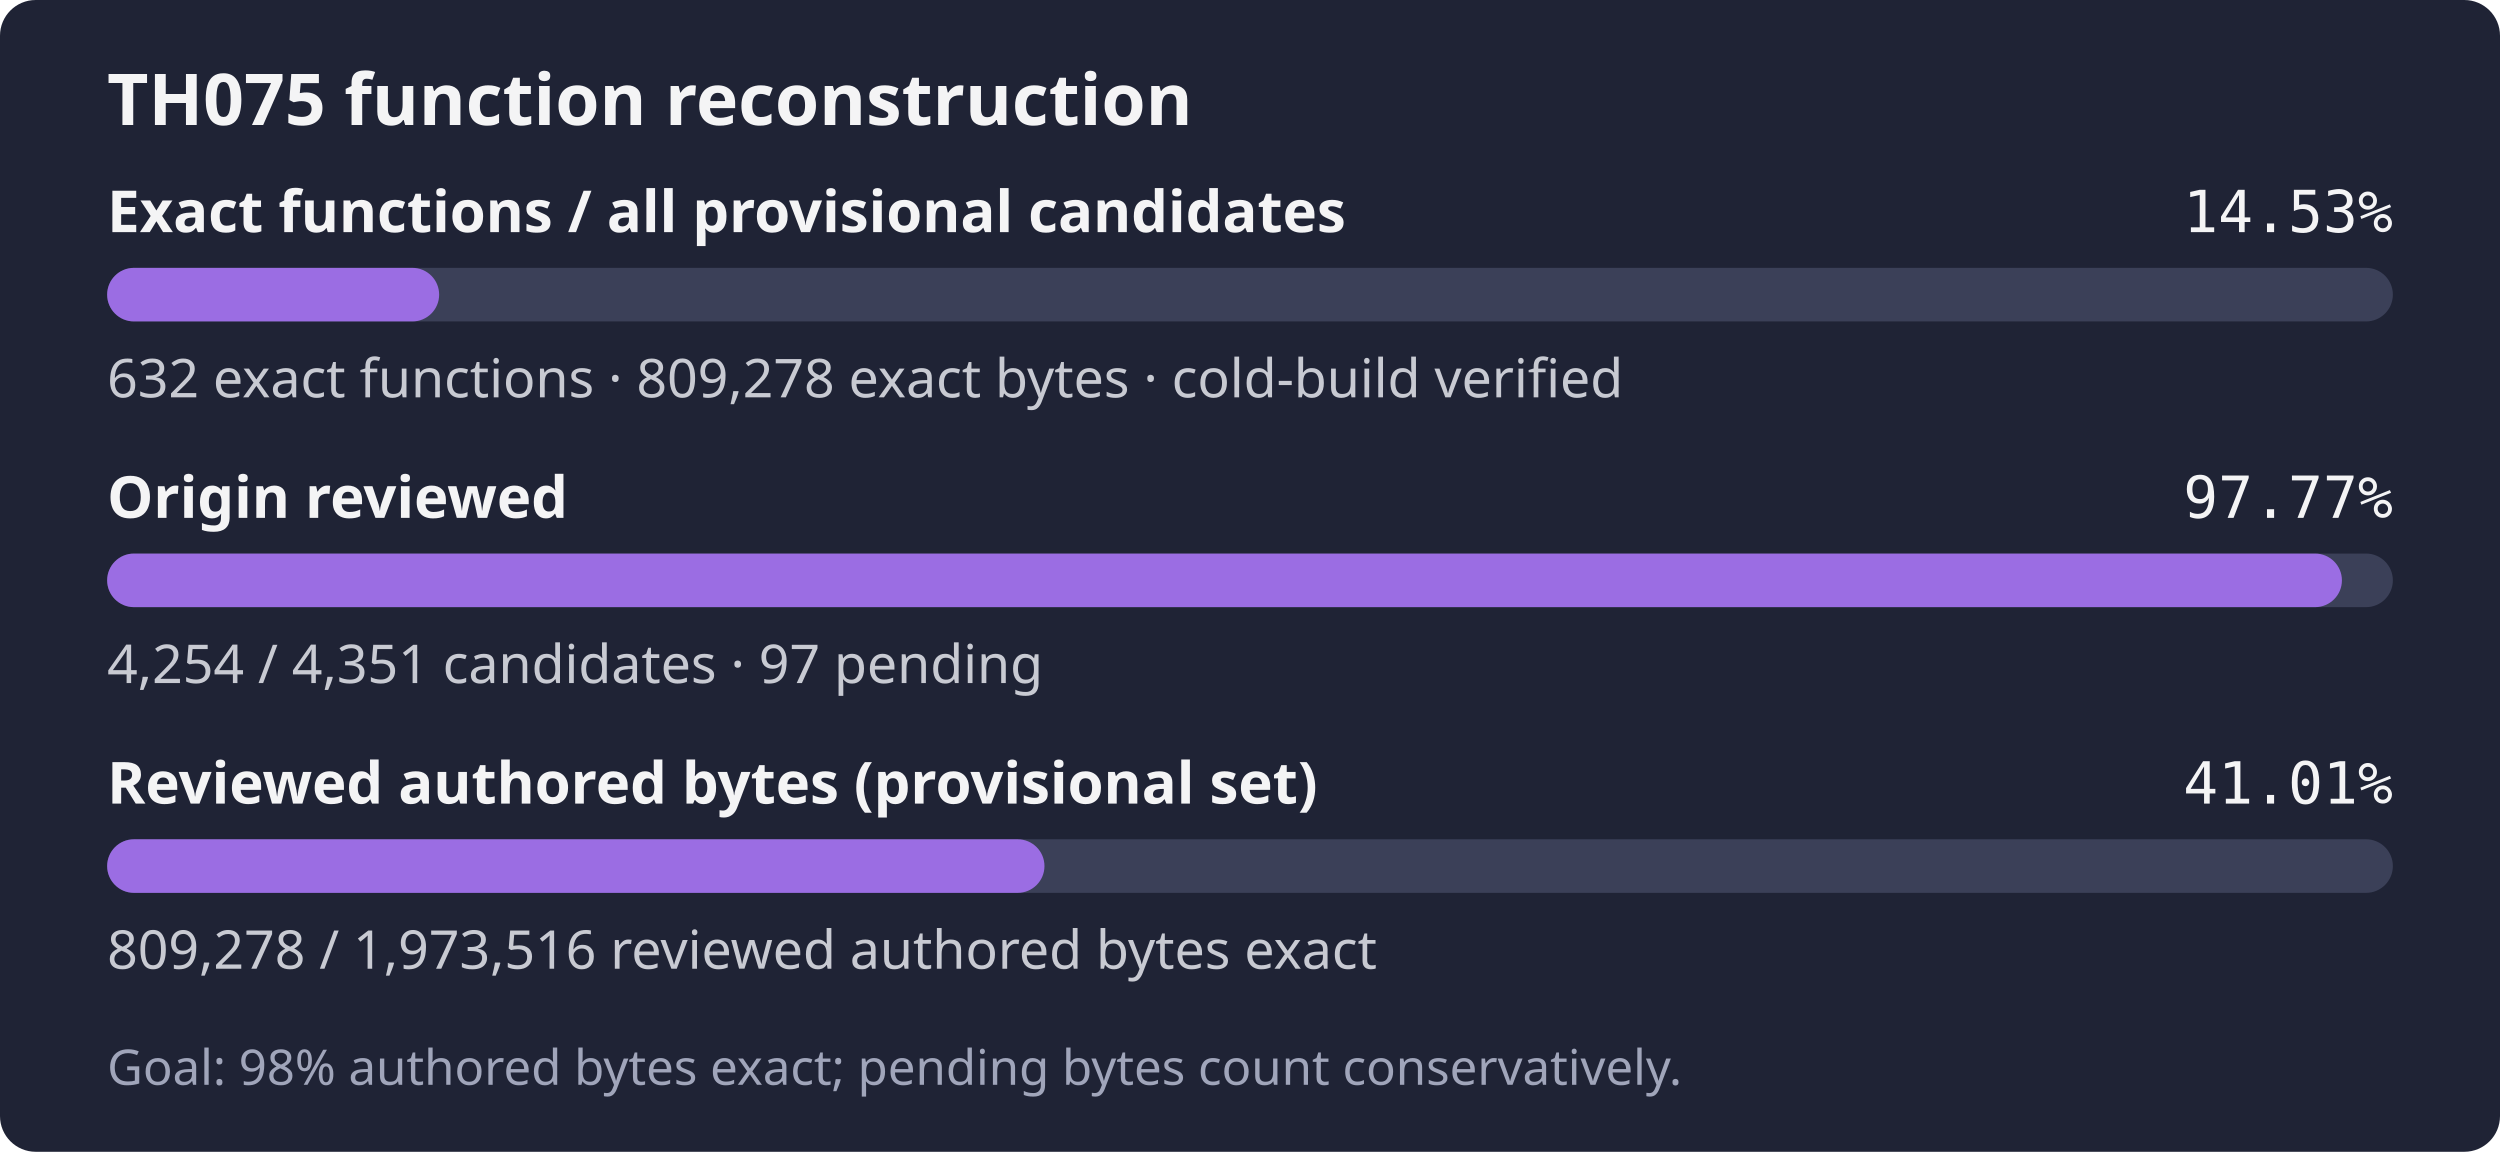
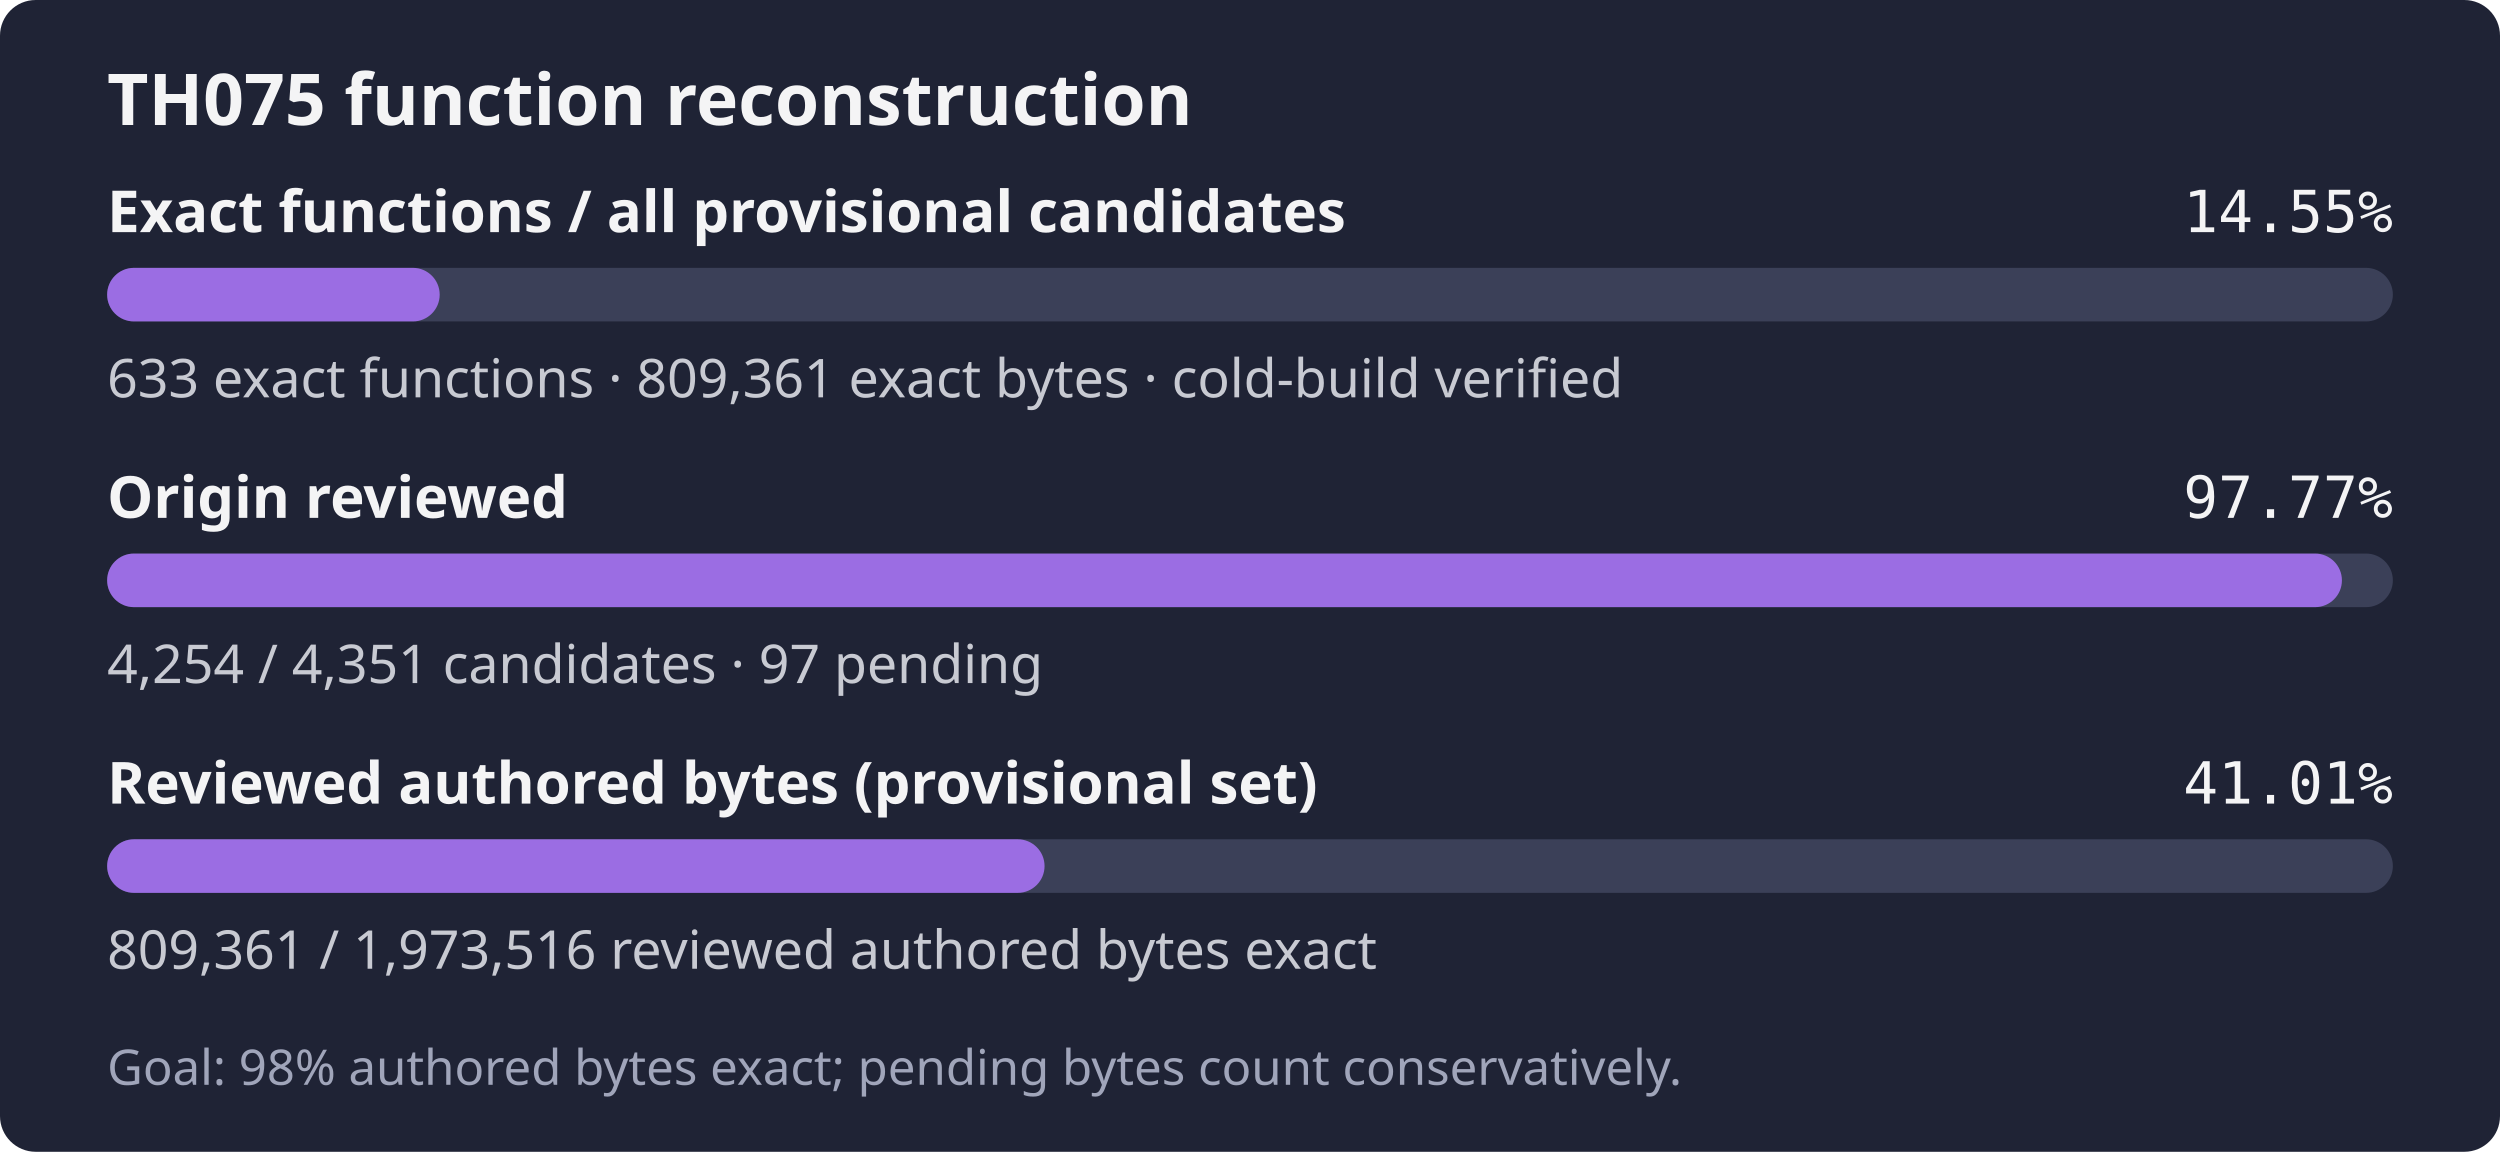
- <svg xmlns="http://www.w3.org/2000/svg" width="560" height="258" role="img" aria-label="TH075: 632 exact functions, 809,278 exact bytes; 4,254 of 4,351 candidates reviewed; Goal: 98% authored bytes exact; pending bytes count conservatively.">
+ <svg xmlns="http://www.w3.org/2000/svg" width="560" height="258" role="img" aria-label="TH075: 633 exact functions, 809,361 exact bytes; 4,254 of 4,351 candidates reviewed; Goal: 98% authored bytes exact; pending bytes count conservatively.">
  <rect width="560" height="258" rx="8" fill="#1f2335" />
  <text x="24" y="28" fill="#f4f4f5" font-family="sans-serif" font-size="16" font-weight="600">TH075 function reconstruction</text>
  <text x="24" y="52" fill="#f4f4f5" font-family="sans-serif" font-size="13" font-weight="600">Exact functions / all provisional candidates</text>
-   <text x="536" y="52" fill="#f4f4f5" text-anchor="end" font-family="monospace" font-size="13">14.53%</text>
+   <text x="536" y="52" fill="#f4f4f5" text-anchor="end" font-family="monospace" font-size="13">14.55%</text>
  <rect x="24" y="60" width="512" height="12" rx="6" fill="#3b4058" />
-   <rect x="24" y="60" width="74.37" height="12" rx="6" fill="#9b6de3" />
-   <text x="24" y="89" fill="#c8cad2" font-family="sans-serif" font-size="12">632 exact functions · 809,278 exact bytes · cold-build verified</text>
+   <rect x="24" y="60" width="74.49" height="12" rx="6" fill="#9b6de3" />
+   <text x="24" y="89" fill="#c8cad2" font-family="sans-serif" font-size="12">633 exact functions · 809,361 exact bytes · cold-build verified</text>
  <text x="24" y="116" fill="#f4f4f5" font-family="sans-serif" font-size="13" font-weight="600">Origin reviewed</text>
  <text x="536" y="116" fill="#f4f4f5" text-anchor="end" font-family="monospace" font-size="13">97.77%</text>
  <rect x="24" y="124" width="512" height="12" rx="6" fill="#3b4058" />
  <rect x="24" y="124" width="500.59" height="12" rx="6" fill="#9b6de3" />
  <text x="24" y="153" fill="#c8cad2" font-family="sans-serif" font-size="12">4,254 / 4,351 candidates · 97 pending</text>
  <text x="24" y="180" fill="#f4f4f5" font-family="sans-serif" font-size="13" font-weight="600">Reviewed authored bytes (provisional set)</text>
  <text x="536" y="180" fill="#f4f4f5" text-anchor="end" font-family="monospace" font-size="13">41.01%</text>
  <rect x="24" y="188" width="512" height="12" rx="6" fill="#3b4058" />
-   <rect x="24" y="188" width="209.96" height="12" rx="6" fill="#9b6de3" />
-   <text x="24" y="217" fill="#c8cad2" font-family="sans-serif" font-size="12">809,278 / 1,973,516 reviewed authored bytes exact</text>
+   <rect x="24" y="188" width="209.98" height="12" rx="6" fill="#9b6de3" />
+   <text x="24" y="217" fill="#c8cad2" font-family="sans-serif" font-size="12">809,361 / 1,973,516 reviewed authored bytes exact</text>
  <text x="24" y="243" fill="#a0a5ba" font-family="sans-serif" font-size="11">Goal: 98% authored bytes exact; pending bytes count conservatively.</text>
</svg>
